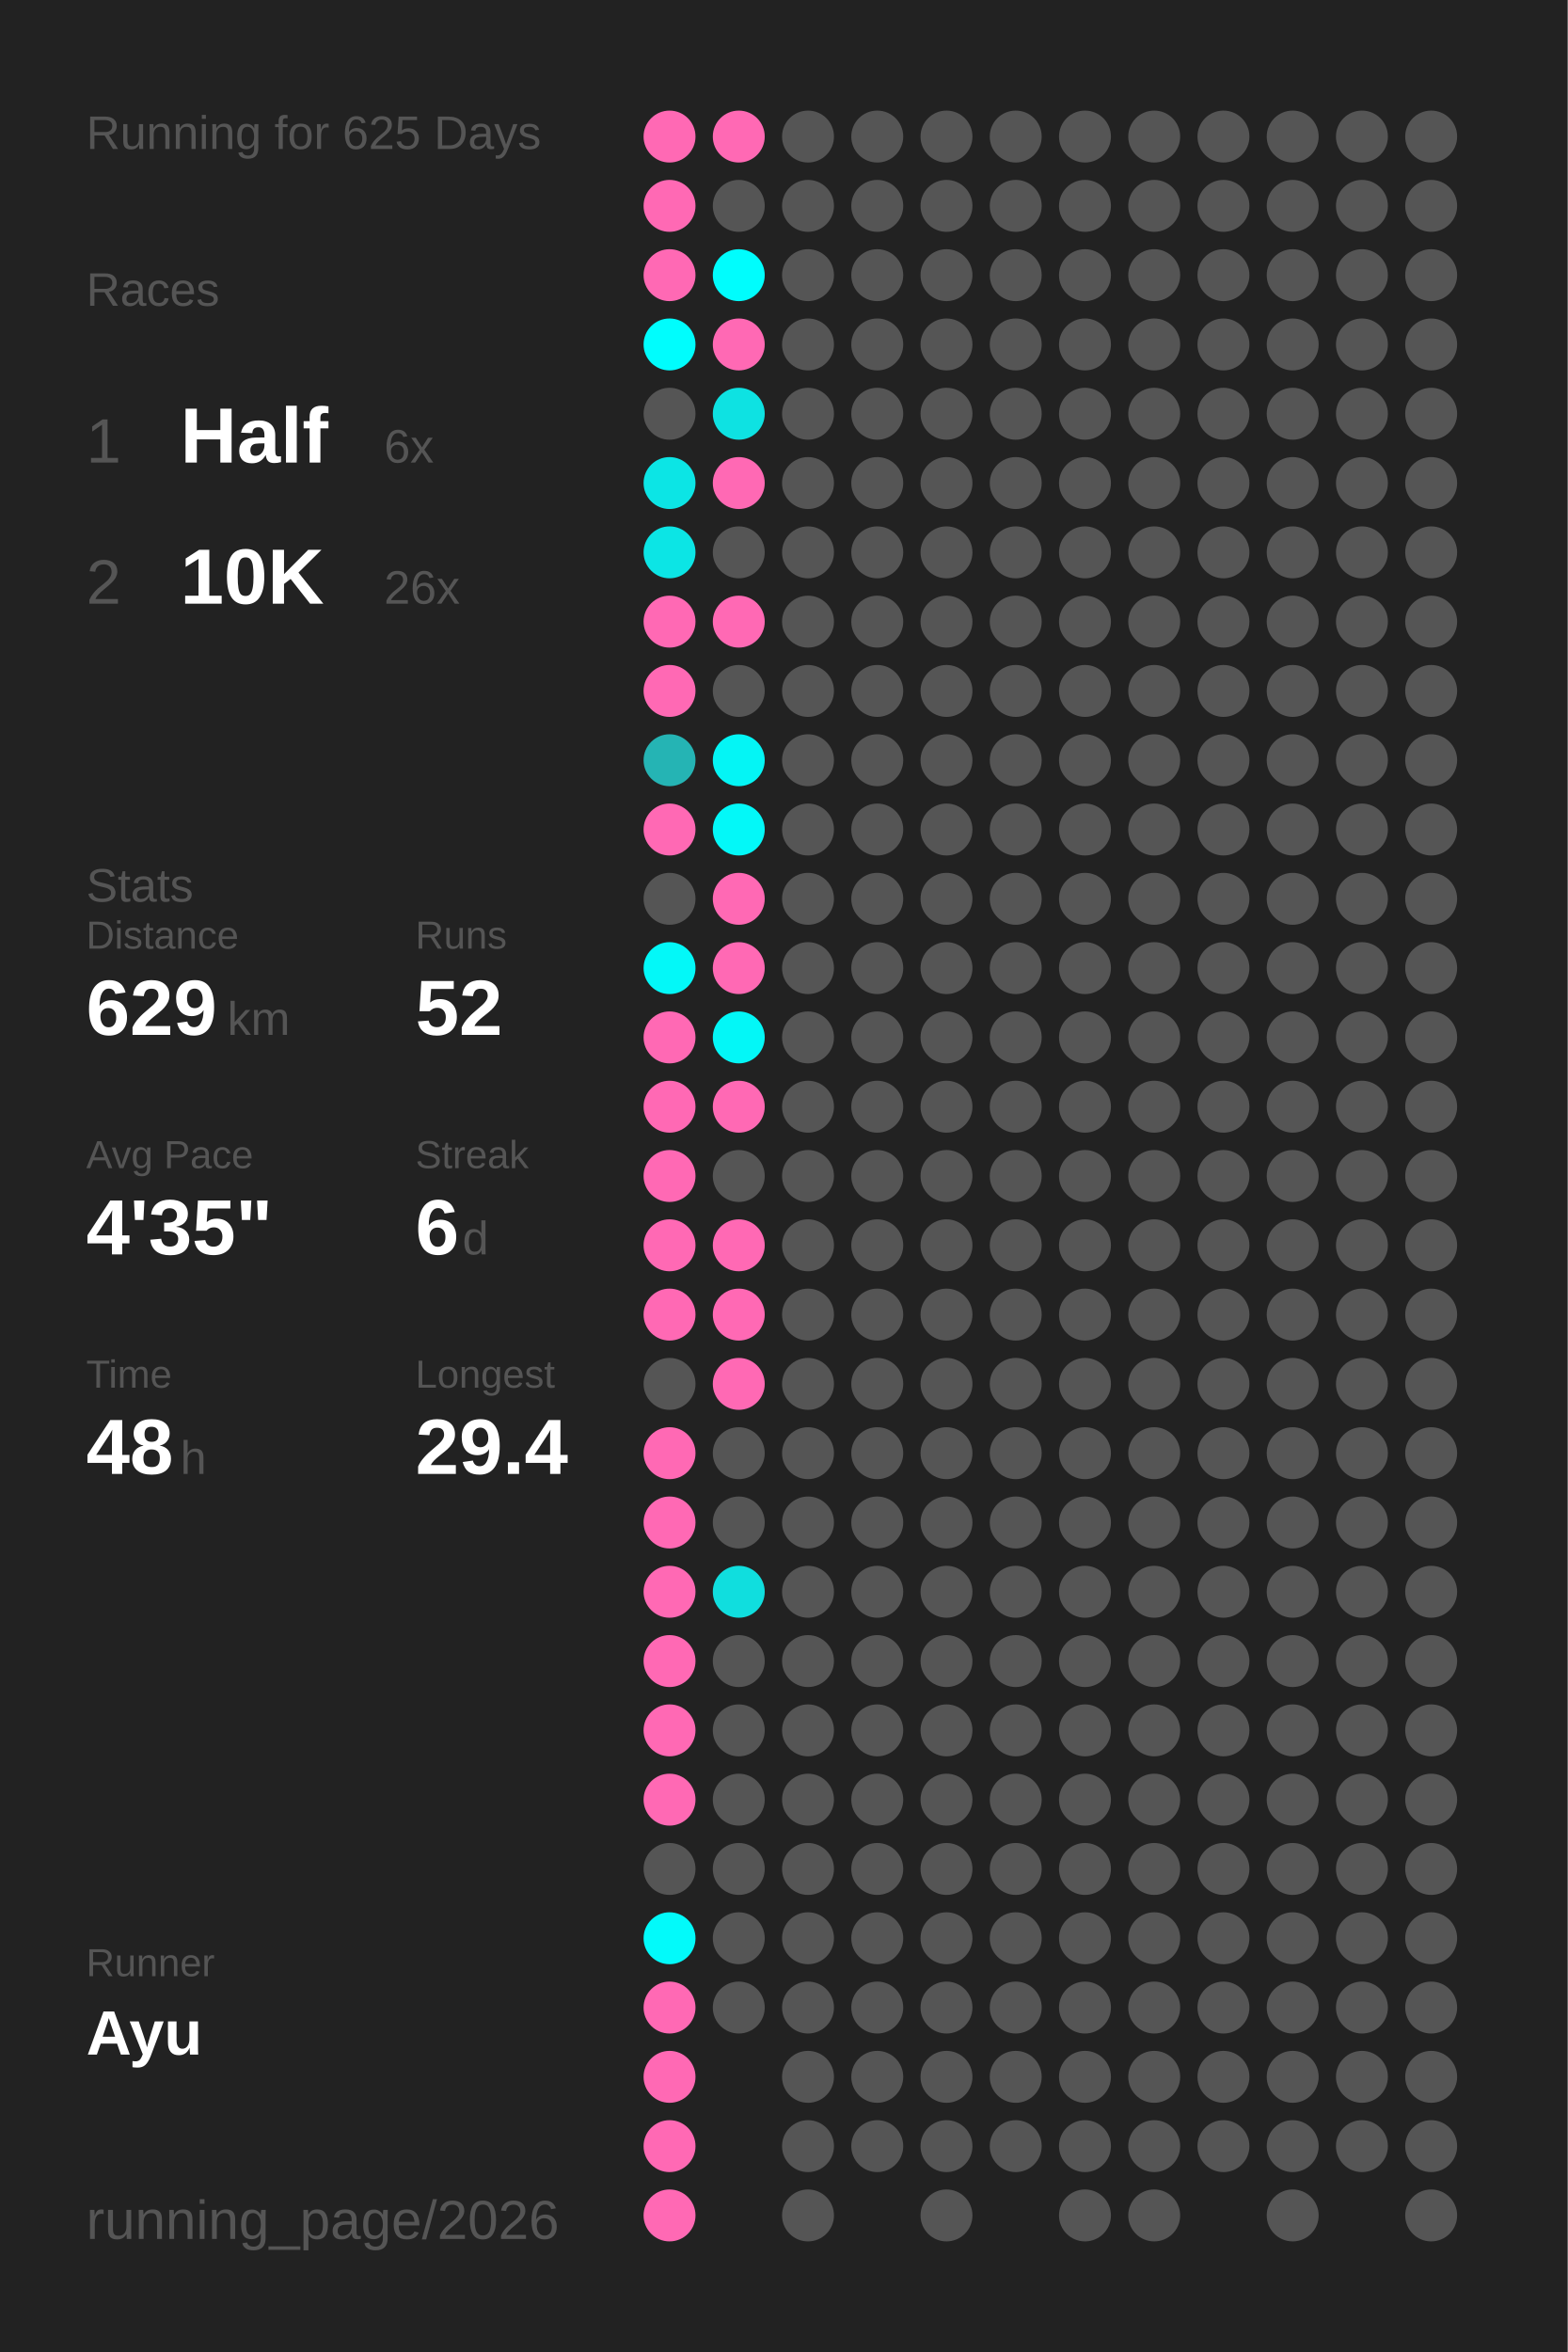
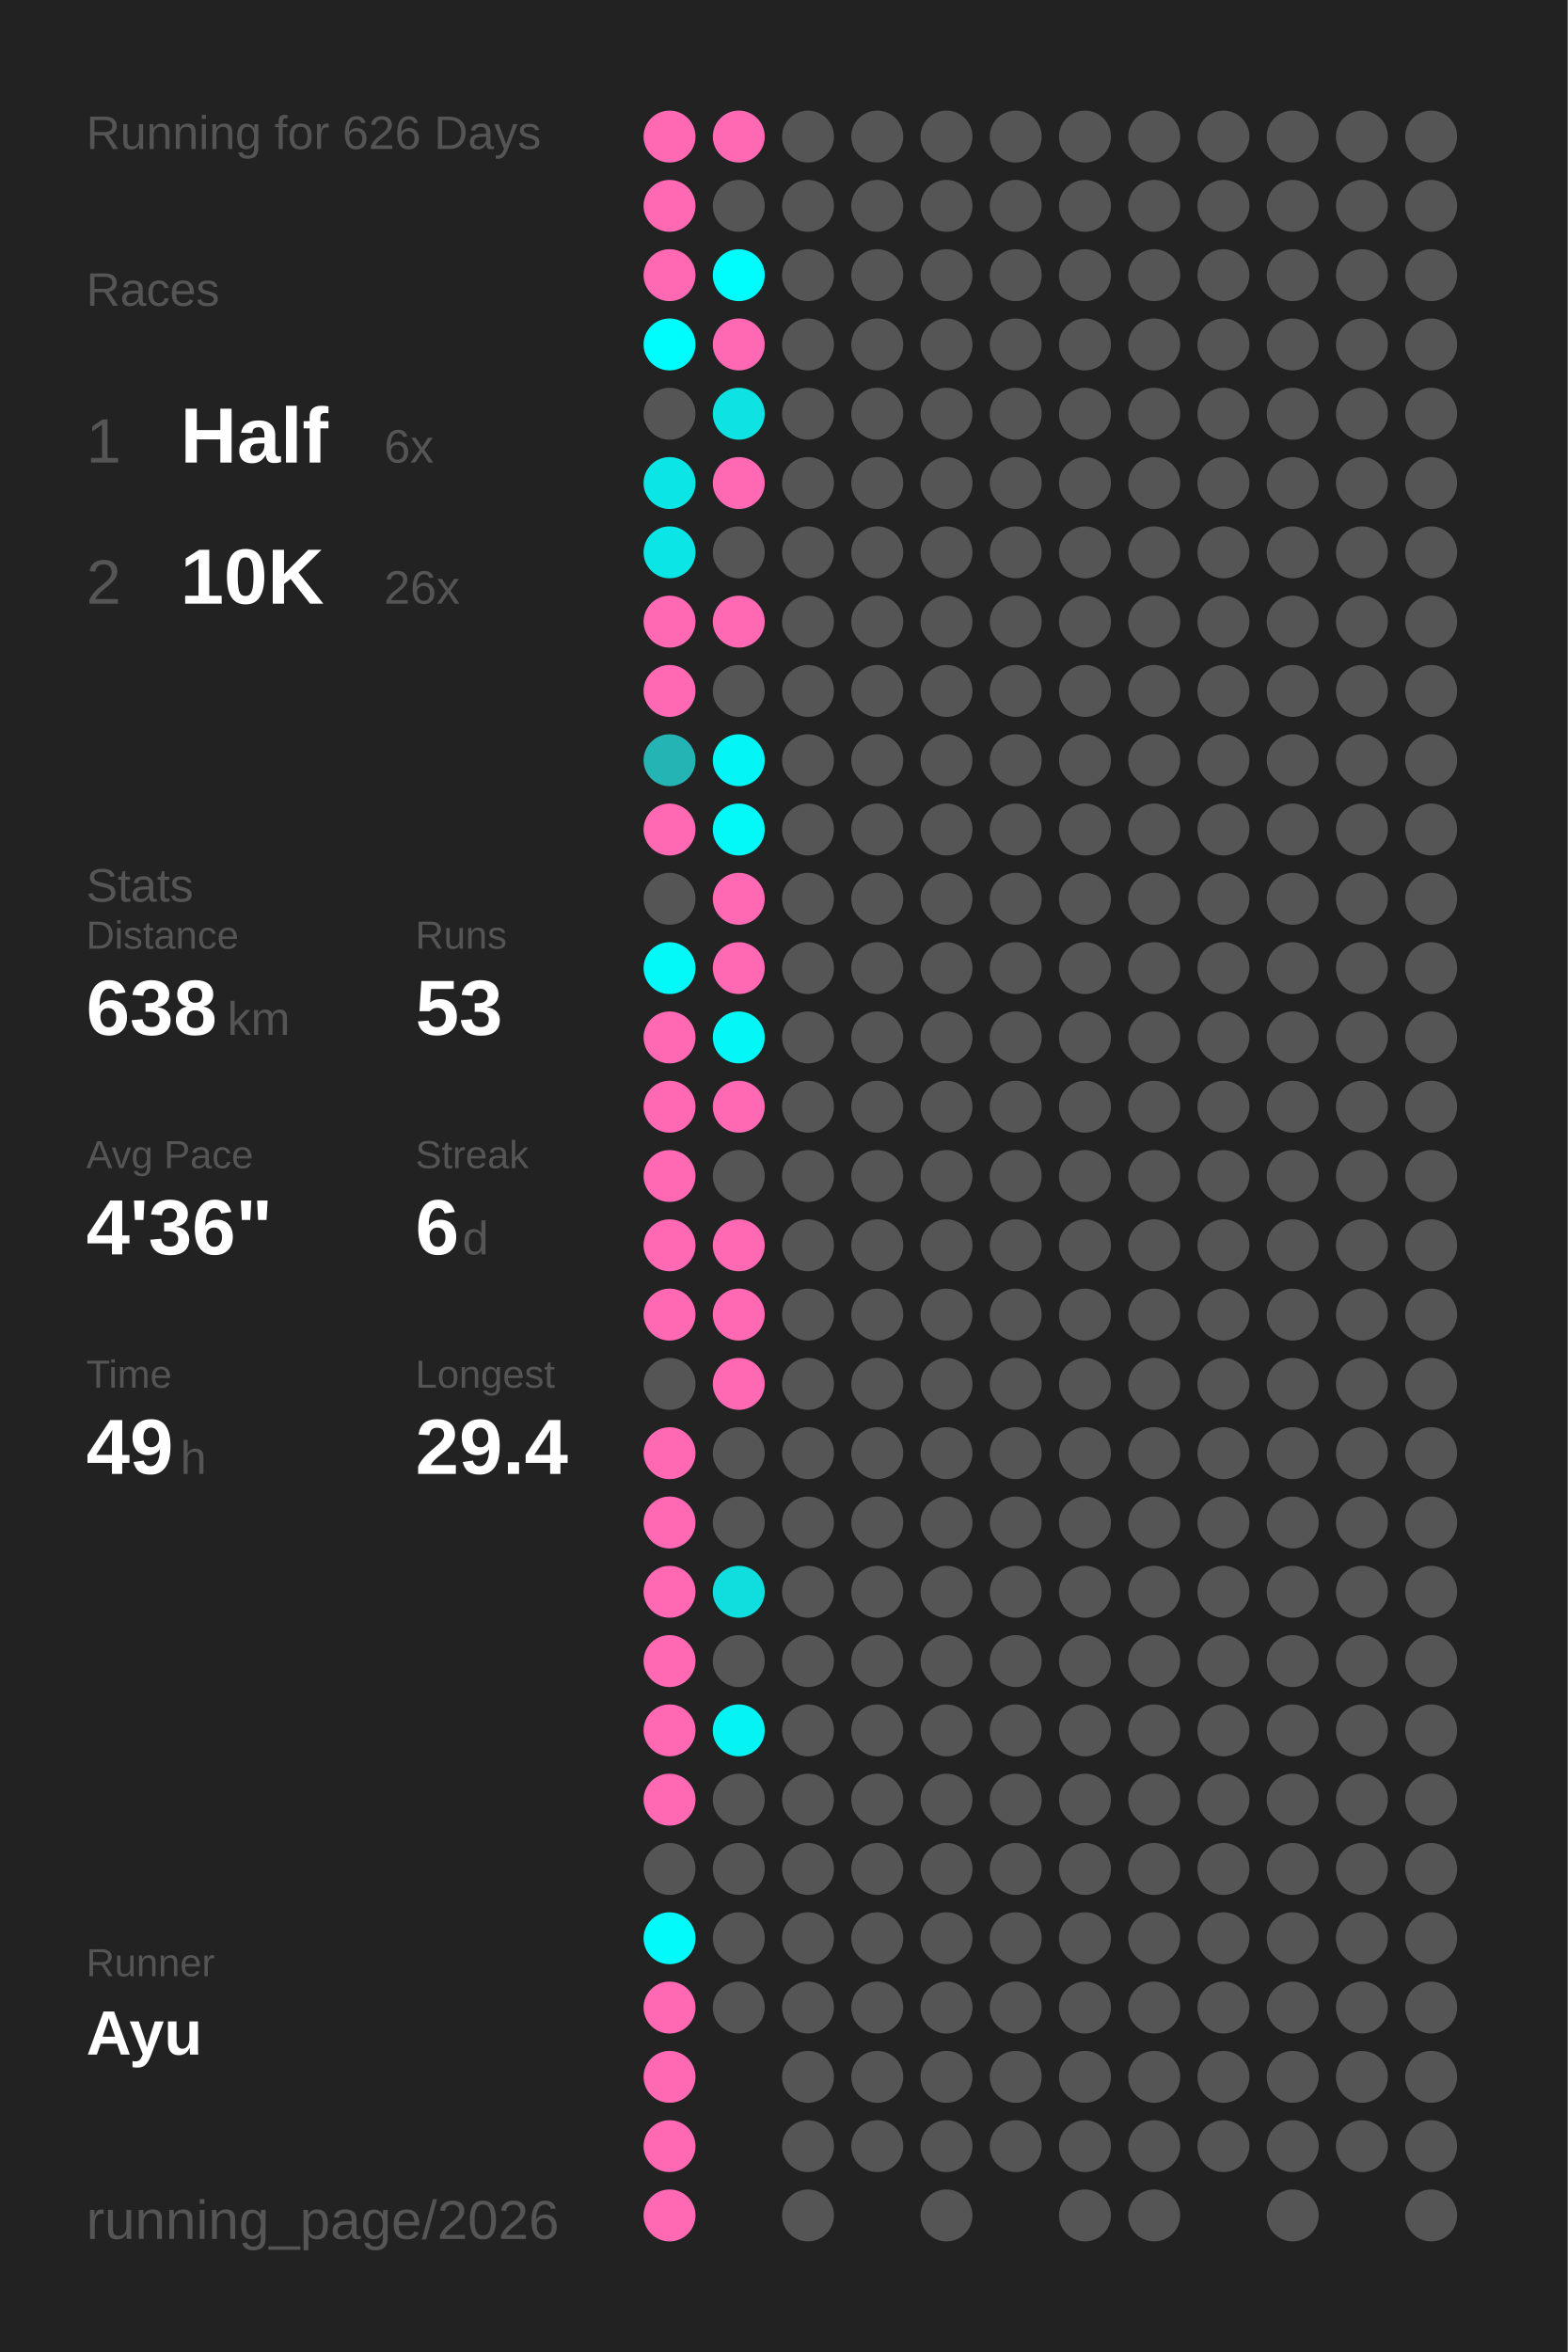
<svg xmlns="http://www.w3.org/2000/svg" baseProfile="full" height="300mm" version="1.1" viewBox="0,0,200,300" width="200mm">
  <defs />
  <rect fill="#222222" height="300" width="200" x="0" y="0" />
-   <text fill="#555555" style="font-size:6px; font-family:Arial;" x="11" y="19">Running for 625 Days</text>
+   <text fill="#555555" style="font-size:6px; font-family:Arial;" x="11" y="19">Running for 626 Days</text>
  <text fill="#555555" style="font-size:6px; font-family:Arial;" x="11" y="39">Races</text>
  <text fill="#555555" style="font-size:8px; font-family:Arial;" x="11" y="59">1</text>
  <text fill="#FFFFFF" style="font-size:10px; font-family:Arial; font-weight:bold;" x="23" y="59">Half</text>
  <text fill="#555555" style="font-size:6px; font-family:Arial;" x="49" y="59">6x</text>
  <text fill="#555555" style="font-size:8px; font-family:Arial;" x="11" y="77">2</text>
  <text fill="#FFFFFF" style="font-size:10px; font-family:Arial; font-weight:bold;" x="23" y="77">10K</text>
  <text fill="#555555" style="font-size:6px; font-family:Arial;" x="49" y="77">26x</text>
  <text fill="#555555" style="font-size:6px; font-family:Arial;" x="11" y="115">Stats</text>
  <text fill="#555555" style="font-size:5px; font-family:Arial;" x="11" y="121">Distance</text>
-   <text fill="#FFFFFF" style="font-size:10px; font-family:Arial; font-weight:bold;" x="11" y="132">629</text>
+   <text fill="#FFFFFF" style="font-size:10px; font-family:Arial; font-weight:bold;" x="11" y="132">638</text>
  <text fill="#555555" style="font-size:6px; font-family:Arial;" x="29" y="132">km</text>
  <text fill="#555555" style="font-size:5px; font-family:Arial;" x="53" y="121">Runs</text>
-   <text fill="#FFFFFF" style="font-size:10px; font-family:Arial; font-weight:bold;" x="53" y="132">52</text>
+   <text fill="#FFFFFF" style="font-size:10px; font-family:Arial; font-weight:bold;" x="53" y="132">53</text>
  <text fill="#555555" style="font-size:5px; font-family:Arial;" x="11" y="149">Avg Pace</text>
-   <text fill="#FFFFFF" style="font-size:10px; font-family:Arial; font-weight:bold;" x="11" y="160">4'35"</text>
+   <text fill="#FFFFFF" style="font-size:10px; font-family:Arial; font-weight:bold;" x="11" y="160">4'36"</text>
  <text fill="#555555" style="font-size:5px; font-family:Arial;" x="53" y="149">Streak</text>
  <text fill="#FFFFFF" style="font-size:10px; font-family:Arial; font-weight:bold;" x="53" y="160">6</text>
  <text fill="#555555" style="font-size:6px; font-family:Arial;" x="59" y="160">d</text>
  <text fill="#555555" style="font-size:5px; font-family:Arial;" x="11" y="177">Time</text>
-   <text fill="#FFFFFF" style="font-size:10px; font-family:Arial; font-weight:bold;" x="11" y="188">48</text>
+   <text fill="#FFFFFF" style="font-size:10px; font-family:Arial; font-weight:bold;" x="11" y="188">49</text>
  <text fill="#555555" style="font-size:6px; font-family:Arial;" x="23" y="188">h</text>
  <text fill="#555555" style="font-size:5px; font-family:Arial;" x="53" y="177">Longest</text>
  <text fill="#FFFFFF" style="font-size:10px; font-family:Arial; font-weight:bold;" x="53" y="188">29.4</text>
  <text fill="#555555" style="font-size:5px; font-family:Arial;" x="11" y="252.065">Runner</text>
  <text fill="#FFFFFF" style="font-size:8px; font-family:Arial; font-weight:bold;" x="11" y="262.065">Ayu</text>
  <text fill="#555555" style="font-size:7px; font-family:Arial;" x="11" y="285.581">running_page/2026</text>
  <circle cx="85.417" cy="17.419" fill="#ff69b4" r="3.312" />
  <circle cx="85.417" cy="26.258" fill="#ff69b4" r="3.312" />
  <circle cx="85.417" cy="35.097" fill="#ff69b4" r="3.312" />
  <circle cx="85.417" cy="43.935" fill="#00fdfd" r="3.312" />
  <circle cx="85.417" cy="52.774" fill="#555555" r="3.312" />
  <circle cx="85.417" cy="61.613" fill="#0ce5e5" r="3.312" />
  <circle cx="85.417" cy="70.452" fill="#0ce5e5" r="3.312" />
  <circle cx="85.417" cy="79.29" fill="#ff69b4" r="3.312" />
  <circle cx="85.417" cy="88.129" fill="#ff69b4" r="3.312" />
  <circle cx="85.417" cy="96.968" fill="#25b4b4" r="3.312" />
  <circle cx="85.417" cy="105.806" fill="#ff69b4" r="3.312" />
  <circle cx="85.417" cy="114.645" fill="#555555" r="3.312" />
  <circle cx="85.417" cy="123.484" fill="#03f8f8" r="3.312" />
  <circle cx="85.417" cy="132.323" fill="#ff69b4" r="3.312" />
  <circle cx="85.417" cy="141.161" fill="#ff69b4" r="3.312" />
  <circle cx="85.417" cy="150" fill="#ff69b4" r="3.312" />
  <circle cx="85.417" cy="158.839" fill="#ff69b4" r="3.312" />
  <circle cx="85.417" cy="167.677" fill="#ff69b4" r="3.312" />
  <circle cx="85.417" cy="176.516" fill="#555555" r="3.312" />
  <circle cx="85.417" cy="185.355" fill="#ff69b4" r="3.312" />
  <circle cx="85.417" cy="194.194" fill="#ff69b4" r="3.312" />
  <circle cx="85.417" cy="203.032" fill="#ff69b4" r="3.312" />
  <circle cx="85.417" cy="211.871" fill="#ff69b4" r="3.312" />
  <circle cx="85.417" cy="220.71" fill="#ff69b4" r="3.312" />
  <circle cx="85.417" cy="229.548" fill="#ff69b4" r="3.312" />
  <circle cx="85.417" cy="238.387" fill="#555555" r="3.312" />
  <circle cx="85.417" cy="247.226" fill="#02fafa" r="3.312" />
  <circle cx="85.417" cy="256.065" fill="#ff69b4" r="3.312" />
  <circle cx="85.417" cy="264.903" fill="#ff69b4" r="3.312" />
  <circle cx="85.417" cy="273.742" fill="#ff69b4" r="3.312" />
  <circle cx="85.417" cy="282.581" fill="#ff69b4" r="3.312" />
  <circle cx="94.25" cy="17.419" fill="#ff69b4" r="3.312" />
  <circle cx="94.25" cy="26.258" fill="#555555" r="3.312" />
  <circle cx="94.25" cy="35.097" fill="#00fdfd" r="3.312" />
  <circle cx="94.25" cy="43.935" fill="#ff69b4" r="3.312" />
  <circle cx="94.25" cy="52.774" fill="#0ee2e2" r="3.312" />
  <circle cx="94.25" cy="61.613" fill="#ff69b4" r="3.312" />
  <circle cx="94.25" cy="70.452" fill="#555555" r="3.312" />
  <circle cx="94.25" cy="79.29" fill="#ff69b4" r="3.312" />
  <circle cx="94.25" cy="88.129" fill="#555555" r="3.312" />
  <circle cx="94.25" cy="96.968" fill="#04f5f5" r="3.312" />
  <circle cx="94.25" cy="105.806" fill="#03f8f8" r="3.312" />
  <circle cx="94.25" cy="114.645" fill="#ff69b4" r="3.312" />
  <circle cx="94.25" cy="123.484" fill="#ff69b4" r="3.312" />
  <circle cx="94.25" cy="132.323" fill="#03f7f7" r="3.312" />
  <circle cx="94.25" cy="141.161" fill="#ff69b4" r="3.312" />
  <circle cx="94.25" cy="150" fill="#555555" r="3.312" />
  <circle cx="94.25" cy="158.839" fill="#ff69b4" r="3.312" />
  <circle cx="94.25" cy="167.677" fill="#ff69b4" r="3.312" />
  <circle cx="94.25" cy="176.516" fill="#ff69b4" r="3.312" />
  <circle cx="94.25" cy="185.355" fill="#555555" r="3.312" />
  <circle cx="94.25" cy="194.194" fill="#555555" r="3.312" />
  <circle cx="94.25" cy="203.032" fill="#10dede" r="3.312" />
  <circle cx="94.25" cy="211.871" fill="#555555" r="3.312" />
-   <circle cx="94.25" cy="220.71" fill="#555555" r="3.312" />
+   <circle cx="94.25" cy="220.71" fill="#05f3f3" r="3.312" />
  <circle cx="94.25" cy="229.548" fill="#555555" r="3.312" />
  <circle cx="94.25" cy="238.387" fill="#555555" r="3.312" />
  <circle cx="94.25" cy="247.226" fill="#555555" r="3.312" />
  <circle cx="94.25" cy="256.065" fill="#555555" r="3.312" />
  <circle cx="103.083" cy="17.419" fill="#555555" r="3.312" />
  <circle cx="103.083" cy="26.258" fill="#555555" r="3.312" />
  <circle cx="103.083" cy="35.097" fill="#555555" r="3.312" />
  <circle cx="103.083" cy="43.935" fill="#555555" r="3.312" />
  <circle cx="103.083" cy="52.774" fill="#555555" r="3.312" />
  <circle cx="103.083" cy="61.613" fill="#555555" r="3.312" />
  <circle cx="103.083" cy="70.452" fill="#555555" r="3.312" />
  <circle cx="103.083" cy="79.29" fill="#555555" r="3.312" />
  <circle cx="103.083" cy="88.129" fill="#555555" r="3.312" />
  <circle cx="103.083" cy="96.968" fill="#555555" r="3.312" />
  <circle cx="103.083" cy="105.806" fill="#555555" r="3.312" />
  <circle cx="103.083" cy="114.645" fill="#555555" r="3.312" />
  <circle cx="103.083" cy="123.484" fill="#555555" r="3.312" />
  <circle cx="103.083" cy="132.323" fill="#555555" r="3.312" />
  <circle cx="103.083" cy="141.161" fill="#555555" r="3.312" />
  <circle cx="103.083" cy="150" fill="#555555" r="3.312" />
  <circle cx="103.083" cy="158.839" fill="#555555" r="3.312" />
  <circle cx="103.083" cy="167.677" fill="#555555" r="3.312" />
  <circle cx="103.083" cy="176.516" fill="#555555" r="3.312" />
  <circle cx="103.083" cy="185.355" fill="#555555" r="3.312" />
  <circle cx="103.083" cy="194.194" fill="#555555" r="3.312" />
  <circle cx="103.083" cy="203.032" fill="#555555" r="3.312" />
  <circle cx="103.083" cy="211.871" fill="#555555" r="3.312" />
  <circle cx="103.083" cy="220.71" fill="#555555" r="3.312" />
  <circle cx="103.083" cy="229.548" fill="#555555" r="3.312" />
  <circle cx="103.083" cy="238.387" fill="#555555" r="3.312" />
  <circle cx="103.083" cy="247.226" fill="#555555" r="3.312" />
  <circle cx="103.083" cy="256.065" fill="#555555" r="3.312" />
  <circle cx="103.083" cy="264.903" fill="#555555" r="3.312" />
  <circle cx="103.083" cy="273.742" fill="#555555" r="3.312" />
  <circle cx="103.083" cy="282.581" fill="#555555" r="3.312" />
  <circle cx="111.917" cy="17.419" fill="#555555" r="3.312" />
  <circle cx="111.917" cy="26.258" fill="#555555" r="3.312" />
  <circle cx="111.917" cy="35.097" fill="#555555" r="3.312" />
  <circle cx="111.917" cy="43.935" fill="#555555" r="3.312" />
  <circle cx="111.917" cy="52.774" fill="#555555" r="3.312" />
  <circle cx="111.917" cy="61.613" fill="#555555" r="3.312" />
  <circle cx="111.917" cy="70.452" fill="#555555" r="3.312" />
  <circle cx="111.917" cy="79.29" fill="#555555" r="3.312" />
  <circle cx="111.917" cy="88.129" fill="#555555" r="3.312" />
  <circle cx="111.917" cy="96.968" fill="#555555" r="3.312" />
  <circle cx="111.917" cy="105.806" fill="#555555" r="3.312" />
  <circle cx="111.917" cy="114.645" fill="#555555" r="3.312" />
  <circle cx="111.917" cy="123.484" fill="#555555" r="3.312" />
  <circle cx="111.917" cy="132.323" fill="#555555" r="3.312" />
  <circle cx="111.917" cy="141.161" fill="#555555" r="3.312" />
  <circle cx="111.917" cy="150" fill="#555555" r="3.312" />
  <circle cx="111.917" cy="158.839" fill="#555555" r="3.312" />
  <circle cx="111.917" cy="167.677" fill="#555555" r="3.312" />
  <circle cx="111.917" cy="176.516" fill="#555555" r="3.312" />
  <circle cx="111.917" cy="185.355" fill="#555555" r="3.312" />
  <circle cx="111.917" cy="194.194" fill="#555555" r="3.312" />
  <circle cx="111.917" cy="203.032" fill="#555555" r="3.312" />
  <circle cx="111.917" cy="211.871" fill="#555555" r="3.312" />
  <circle cx="111.917" cy="220.71" fill="#555555" r="3.312" />
  <circle cx="111.917" cy="229.548" fill="#555555" r="3.312" />
  <circle cx="111.917" cy="238.387" fill="#555555" r="3.312" />
  <circle cx="111.917" cy="247.226" fill="#555555" r="3.312" />
  <circle cx="111.917" cy="256.065" fill="#555555" r="3.312" />
  <circle cx="111.917" cy="264.903" fill="#555555" r="3.312" />
  <circle cx="111.917" cy="273.742" fill="#555555" r="3.312" />
  <circle cx="120.75" cy="17.419" fill="#555555" r="3.312" />
  <circle cx="120.75" cy="26.258" fill="#555555" r="3.312" />
  <circle cx="120.75" cy="35.097" fill="#555555" r="3.312" />
  <circle cx="120.75" cy="43.935" fill="#555555" r="3.312" />
  <circle cx="120.75" cy="52.774" fill="#555555" r="3.312" />
  <circle cx="120.75" cy="61.613" fill="#555555" r="3.312" />
  <circle cx="120.75" cy="70.452" fill="#555555" r="3.312" />
  <circle cx="120.75" cy="79.29" fill="#555555" r="3.312" />
  <circle cx="120.75" cy="88.129" fill="#555555" r="3.312" />
  <circle cx="120.75" cy="96.968" fill="#555555" r="3.312" />
  <circle cx="120.75" cy="105.806" fill="#555555" r="3.312" />
  <circle cx="120.75" cy="114.645" fill="#555555" r="3.312" />
  <circle cx="120.75" cy="123.484" fill="#555555" r="3.312" />
  <circle cx="120.75" cy="132.323" fill="#555555" r="3.312" />
  <circle cx="120.75" cy="141.161" fill="#555555" r="3.312" />
  <circle cx="120.75" cy="150" fill="#555555" r="3.312" />
  <circle cx="120.75" cy="158.839" fill="#555555" r="3.312" />
  <circle cx="120.75" cy="167.677" fill="#555555" r="3.312" />
  <circle cx="120.75" cy="176.516" fill="#555555" r="3.312" />
  <circle cx="120.75" cy="185.355" fill="#555555" r="3.312" />
  <circle cx="120.75" cy="194.194" fill="#555555" r="3.312" />
  <circle cx="120.75" cy="203.032" fill="#555555" r="3.312" />
  <circle cx="120.75" cy="211.871" fill="#555555" r="3.312" />
  <circle cx="120.75" cy="220.71" fill="#555555" r="3.312" />
  <circle cx="120.75" cy="229.548" fill="#555555" r="3.312" />
  <circle cx="120.75" cy="238.387" fill="#555555" r="3.312" />
  <circle cx="120.75" cy="247.226" fill="#555555" r="3.312" />
  <circle cx="120.75" cy="256.065" fill="#555555" r="3.312" />
  <circle cx="120.75" cy="264.903" fill="#555555" r="3.312" />
  <circle cx="120.75" cy="273.742" fill="#555555" r="3.312" />
  <circle cx="120.75" cy="282.581" fill="#555555" r="3.312" />
  <circle cx="129.583" cy="17.419" fill="#555555" r="3.312" />
  <circle cx="129.583" cy="26.258" fill="#555555" r="3.312" />
  <circle cx="129.583" cy="35.097" fill="#555555" r="3.312" />
  <circle cx="129.583" cy="43.935" fill="#555555" r="3.312" />
  <circle cx="129.583" cy="52.774" fill="#555555" r="3.312" />
  <circle cx="129.583" cy="61.613" fill="#555555" r="3.312" />
  <circle cx="129.583" cy="70.452" fill="#555555" r="3.312" />
  <circle cx="129.583" cy="79.29" fill="#555555" r="3.312" />
  <circle cx="129.583" cy="88.129" fill="#555555" r="3.312" />
  <circle cx="129.583" cy="96.968" fill="#555555" r="3.312" />
  <circle cx="129.583" cy="105.806" fill="#555555" r="3.312" />
  <circle cx="129.583" cy="114.645" fill="#555555" r="3.312" />
  <circle cx="129.583" cy="123.484" fill="#555555" r="3.312" />
  <circle cx="129.583" cy="132.323" fill="#555555" r="3.312" />
  <circle cx="129.583" cy="141.161" fill="#555555" r="3.312" />
  <circle cx="129.583" cy="150" fill="#555555" r="3.312" />
  <circle cx="129.583" cy="158.839" fill="#555555" r="3.312" />
  <circle cx="129.583" cy="167.677" fill="#555555" r="3.312" />
  <circle cx="129.583" cy="176.516" fill="#555555" r="3.312" />
  <circle cx="129.583" cy="185.355" fill="#555555" r="3.312" />
  <circle cx="129.583" cy="194.194" fill="#555555" r="3.312" />
  <circle cx="129.583" cy="203.032" fill="#555555" r="3.312" />
  <circle cx="129.583" cy="211.871" fill="#555555" r="3.312" />
  <circle cx="129.583" cy="220.71" fill="#555555" r="3.312" />
  <circle cx="129.583" cy="229.548" fill="#555555" r="3.312" />
  <circle cx="129.583" cy="238.387" fill="#555555" r="3.312" />
  <circle cx="129.583" cy="247.226" fill="#555555" r="3.312" />
  <circle cx="129.583" cy="256.065" fill="#555555" r="3.312" />
  <circle cx="129.583" cy="264.903" fill="#555555" r="3.312" />
  <circle cx="129.583" cy="273.742" fill="#555555" r="3.312" />
  <circle cx="138.417" cy="17.419" fill="#555555" r="3.312" />
  <circle cx="138.417" cy="26.258" fill="#555555" r="3.312" />
  <circle cx="138.417" cy="35.097" fill="#555555" r="3.312" />
  <circle cx="138.417" cy="43.935" fill="#555555" r="3.312" />
  <circle cx="138.417" cy="52.774" fill="#555555" r="3.312" />
  <circle cx="138.417" cy="61.613" fill="#555555" r="3.312" />
  <circle cx="138.417" cy="70.452" fill="#555555" r="3.312" />
  <circle cx="138.417" cy="79.29" fill="#555555" r="3.312" />
  <circle cx="138.417" cy="88.129" fill="#555555" r="3.312" />
  <circle cx="138.417" cy="96.968" fill="#555555" r="3.312" />
  <circle cx="138.417" cy="105.806" fill="#555555" r="3.312" />
  <circle cx="138.417" cy="114.645" fill="#555555" r="3.312" />
  <circle cx="138.417" cy="123.484" fill="#555555" r="3.312" />
  <circle cx="138.417" cy="132.323" fill="#555555" r="3.312" />
  <circle cx="138.417" cy="141.161" fill="#555555" r="3.312" />
  <circle cx="138.417" cy="150" fill="#555555" r="3.312" />
  <circle cx="138.417" cy="158.839" fill="#555555" r="3.312" />
  <circle cx="138.417" cy="167.677" fill="#555555" r="3.312" />
  <circle cx="138.417" cy="176.516" fill="#555555" r="3.312" />
  <circle cx="138.417" cy="185.355" fill="#555555" r="3.312" />
  <circle cx="138.417" cy="194.194" fill="#555555" r="3.312" />
  <circle cx="138.417" cy="203.032" fill="#555555" r="3.312" />
  <circle cx="138.417" cy="211.871" fill="#555555" r="3.312" />
  <circle cx="138.417" cy="220.71" fill="#555555" r="3.312" />
  <circle cx="138.417" cy="229.548" fill="#555555" r="3.312" />
  <circle cx="138.417" cy="238.387" fill="#555555" r="3.312" />
  <circle cx="138.417" cy="247.226" fill="#555555" r="3.312" />
  <circle cx="138.417" cy="256.065" fill="#555555" r="3.312" />
  <circle cx="138.417" cy="264.903" fill="#555555" r="3.312" />
  <circle cx="138.417" cy="273.742" fill="#555555" r="3.312" />
  <circle cx="138.417" cy="282.581" fill="#555555" r="3.312" />
  <circle cx="147.25" cy="17.419" fill="#555555" r="3.312" />
  <circle cx="147.25" cy="26.258" fill="#555555" r="3.312" />
  <circle cx="147.25" cy="35.097" fill="#555555" r="3.312" />
  <circle cx="147.25" cy="43.935" fill="#555555" r="3.312" />
  <circle cx="147.25" cy="52.774" fill="#555555" r="3.312" />
  <circle cx="147.25" cy="61.613" fill="#555555" r="3.312" />
  <circle cx="147.25" cy="70.452" fill="#555555" r="3.312" />
  <circle cx="147.25" cy="79.29" fill="#555555" r="3.312" />
  <circle cx="147.25" cy="88.129" fill="#555555" r="3.312" />
  <circle cx="147.25" cy="96.968" fill="#555555" r="3.312" />
  <circle cx="147.25" cy="105.806" fill="#555555" r="3.312" />
  <circle cx="147.25" cy="114.645" fill="#555555" r="3.312" />
  <circle cx="147.25" cy="123.484" fill="#555555" r="3.312" />
  <circle cx="147.25" cy="132.323" fill="#555555" r="3.312" />
  <circle cx="147.25" cy="141.161" fill="#555555" r="3.312" />
  <circle cx="147.25" cy="150" fill="#555555" r="3.312" />
  <circle cx="147.25" cy="158.839" fill="#555555" r="3.312" />
  <circle cx="147.25" cy="167.677" fill="#555555" r="3.312" />
  <circle cx="147.25" cy="176.516" fill="#555555" r="3.312" />
  <circle cx="147.25" cy="185.355" fill="#555555" r="3.312" />
  <circle cx="147.25" cy="194.194" fill="#555555" r="3.312" />
  <circle cx="147.25" cy="203.032" fill="#555555" r="3.312" />
  <circle cx="147.25" cy="211.871" fill="#555555" r="3.312" />
  <circle cx="147.25" cy="220.71" fill="#555555" r="3.312" />
  <circle cx="147.25" cy="229.548" fill="#555555" r="3.312" />
  <circle cx="147.25" cy="238.387" fill="#555555" r="3.312" />
  <circle cx="147.25" cy="247.226" fill="#555555" r="3.312" />
  <circle cx="147.25" cy="256.065" fill="#555555" r="3.312" />
  <circle cx="147.25" cy="264.903" fill="#555555" r="3.312" />
  <circle cx="147.25" cy="273.742" fill="#555555" r="3.312" />
  <circle cx="147.25" cy="282.581" fill="#555555" r="3.312" />
  <circle cx="156.083" cy="17.419" fill="#555555" r="3.312" />
  <circle cx="156.083" cy="26.258" fill="#555555" r="3.312" />
  <circle cx="156.083" cy="35.097" fill="#555555" r="3.312" />
  <circle cx="156.083" cy="43.935" fill="#555555" r="3.312" />
  <circle cx="156.083" cy="52.774" fill="#555555" r="3.312" />
  <circle cx="156.083" cy="61.613" fill="#555555" r="3.312" />
  <circle cx="156.083" cy="70.452" fill="#555555" r="3.312" />
  <circle cx="156.083" cy="79.29" fill="#555555" r="3.312" />
  <circle cx="156.083" cy="88.129" fill="#555555" r="3.312" />
  <circle cx="156.083" cy="96.968" fill="#555555" r="3.312" />
  <circle cx="156.083" cy="105.806" fill="#555555" r="3.312" />
  <circle cx="156.083" cy="114.645" fill="#555555" r="3.312" />
  <circle cx="156.083" cy="123.484" fill="#555555" r="3.312" />
  <circle cx="156.083" cy="132.323" fill="#555555" r="3.312" />
  <circle cx="156.083" cy="141.161" fill="#555555" r="3.312" />
  <circle cx="156.083" cy="150" fill="#555555" r="3.312" />
  <circle cx="156.083" cy="158.839" fill="#555555" r="3.312" />
  <circle cx="156.083" cy="167.677" fill="#555555" r="3.312" />
  <circle cx="156.083" cy="176.516" fill="#555555" r="3.312" />
  <circle cx="156.083" cy="185.355" fill="#555555" r="3.312" />
  <circle cx="156.083" cy="194.194" fill="#555555" r="3.312" />
  <circle cx="156.083" cy="203.032" fill="#555555" r="3.312" />
  <circle cx="156.083" cy="211.871" fill="#555555" r="3.312" />
  <circle cx="156.083" cy="220.71" fill="#555555" r="3.312" />
  <circle cx="156.083" cy="229.548" fill="#555555" r="3.312" />
  <circle cx="156.083" cy="238.387" fill="#555555" r="3.312" />
  <circle cx="156.083" cy="247.226" fill="#555555" r="3.312" />
  <circle cx="156.083" cy="256.065" fill="#555555" r="3.312" />
  <circle cx="156.083" cy="264.903" fill="#555555" r="3.312" />
  <circle cx="156.083" cy="273.742" fill="#555555" r="3.312" />
  <circle cx="164.917" cy="17.419" fill="#555555" r="3.312" />
  <circle cx="164.917" cy="26.258" fill="#555555" r="3.312" />
  <circle cx="164.917" cy="35.097" fill="#555555" r="3.312" />
  <circle cx="164.917" cy="43.935" fill="#555555" r="3.312" />
  <circle cx="164.917" cy="52.774" fill="#555555" r="3.312" />
  <circle cx="164.917" cy="61.613" fill="#555555" r="3.312" />
  <circle cx="164.917" cy="70.452" fill="#555555" r="3.312" />
  <circle cx="164.917" cy="79.29" fill="#555555" r="3.312" />
  <circle cx="164.917" cy="88.129" fill="#555555" r="3.312" />
  <circle cx="164.917" cy="96.968" fill="#555555" r="3.312" />
  <circle cx="164.917" cy="105.806" fill="#555555" r="3.312" />
  <circle cx="164.917" cy="114.645" fill="#555555" r="3.312" />
  <circle cx="164.917" cy="123.484" fill="#555555" r="3.312" />
  <circle cx="164.917" cy="132.323" fill="#555555" r="3.312" />
  <circle cx="164.917" cy="141.161" fill="#555555" r="3.312" />
  <circle cx="164.917" cy="150" fill="#555555" r="3.312" />
  <circle cx="164.917" cy="158.839" fill="#555555" r="3.312" />
  <circle cx="164.917" cy="167.677" fill="#555555" r="3.312" />
  <circle cx="164.917" cy="176.516" fill="#555555" r="3.312" />
  <circle cx="164.917" cy="185.355" fill="#555555" r="3.312" />
  <circle cx="164.917" cy="194.194" fill="#555555" r="3.312" />
  <circle cx="164.917" cy="203.032" fill="#555555" r="3.312" />
  <circle cx="164.917" cy="211.871" fill="#555555" r="3.312" />
  <circle cx="164.917" cy="220.71" fill="#555555" r="3.312" />
  <circle cx="164.917" cy="229.548" fill="#555555" r="3.312" />
  <circle cx="164.917" cy="238.387" fill="#555555" r="3.312" />
  <circle cx="164.917" cy="247.226" fill="#555555" r="3.312" />
  <circle cx="164.917" cy="256.065" fill="#555555" r="3.312" />
  <circle cx="164.917" cy="264.903" fill="#555555" r="3.312" />
  <circle cx="164.917" cy="273.742" fill="#555555" r="3.312" />
  <circle cx="164.917" cy="282.581" fill="#555555" r="3.312" />
  <circle cx="173.75" cy="17.419" fill="#555555" r="3.312" />
  <circle cx="173.75" cy="26.258" fill="#555555" r="3.312" />
  <circle cx="173.75" cy="35.097" fill="#555555" r="3.312" />
  <circle cx="173.75" cy="43.935" fill="#555555" r="3.312" />
  <circle cx="173.75" cy="52.774" fill="#555555" r="3.312" />
  <circle cx="173.75" cy="61.613" fill="#555555" r="3.312" />
  <circle cx="173.75" cy="70.452" fill="#555555" r="3.312" />
  <circle cx="173.75" cy="79.29" fill="#555555" r="3.312" />
  <circle cx="173.75" cy="88.129" fill="#555555" r="3.312" />
  <circle cx="173.75" cy="96.968" fill="#555555" r="3.312" />
  <circle cx="173.75" cy="105.806" fill="#555555" r="3.312" />
  <circle cx="173.75" cy="114.645" fill="#555555" r="3.312" />
  <circle cx="173.75" cy="123.484" fill="#555555" r="3.312" />
  <circle cx="173.75" cy="132.323" fill="#555555" r="3.312" />
  <circle cx="173.75" cy="141.161" fill="#555555" r="3.312" />
  <circle cx="173.75" cy="150" fill="#555555" r="3.312" />
  <circle cx="173.75" cy="158.839" fill="#555555" r="3.312" />
  <circle cx="173.75" cy="167.677" fill="#555555" r="3.312" />
  <circle cx="173.75" cy="176.516" fill="#555555" r="3.312" />
  <circle cx="173.75" cy="185.355" fill="#555555" r="3.312" />
  <circle cx="173.75" cy="194.194" fill="#555555" r="3.312" />
  <circle cx="173.75" cy="203.032" fill="#555555" r="3.312" />
  <circle cx="173.75" cy="211.871" fill="#555555" r="3.312" />
  <circle cx="173.75" cy="220.71" fill="#555555" r="3.312" />
  <circle cx="173.75" cy="229.548" fill="#555555" r="3.312" />
  <circle cx="173.75" cy="238.387" fill="#555555" r="3.312" />
  <circle cx="173.75" cy="247.226" fill="#555555" r="3.312" />
  <circle cx="173.75" cy="256.065" fill="#555555" r="3.312" />
  <circle cx="173.75" cy="264.903" fill="#555555" r="3.312" />
  <circle cx="173.75" cy="273.742" fill="#555555" r="3.312" />
  <circle cx="182.583" cy="17.419" fill="#555555" r="3.312" />
  <circle cx="182.583" cy="26.258" fill="#555555" r="3.312" />
  <circle cx="182.583" cy="35.097" fill="#555555" r="3.312" />
  <circle cx="182.583" cy="43.935" fill="#555555" r="3.312" />
  <circle cx="182.583" cy="52.774" fill="#555555" r="3.312" />
  <circle cx="182.583" cy="61.613" fill="#555555" r="3.312" />
  <circle cx="182.583" cy="70.452" fill="#555555" r="3.312" />
  <circle cx="182.583" cy="79.29" fill="#555555" r="3.312" />
  <circle cx="182.583" cy="88.129" fill="#555555" r="3.312" />
  <circle cx="182.583" cy="96.968" fill="#555555" r="3.312" />
  <circle cx="182.583" cy="105.806" fill="#555555" r="3.312" />
  <circle cx="182.583" cy="114.645" fill="#555555" r="3.312" />
  <circle cx="182.583" cy="123.484" fill="#555555" r="3.312" />
  <circle cx="182.583" cy="132.323" fill="#555555" r="3.312" />
  <circle cx="182.583" cy="141.161" fill="#555555" r="3.312" />
  <circle cx="182.583" cy="150" fill="#555555" r="3.312" />
  <circle cx="182.583" cy="158.839" fill="#555555" r="3.312" />
  <circle cx="182.583" cy="167.677" fill="#555555" r="3.312" />
  <circle cx="182.583" cy="176.516" fill="#555555" r="3.312" />
  <circle cx="182.583" cy="185.355" fill="#555555" r="3.312" />
  <circle cx="182.583" cy="194.194" fill="#555555" r="3.312" />
  <circle cx="182.583" cy="203.032" fill="#555555" r="3.312" />
  <circle cx="182.583" cy="211.871" fill="#555555" r="3.312" />
  <circle cx="182.583" cy="220.71" fill="#555555" r="3.312" />
  <circle cx="182.583" cy="229.548" fill="#555555" r="3.312" />
  <circle cx="182.583" cy="238.387" fill="#555555" r="3.312" />
  <circle cx="182.583" cy="247.226" fill="#555555" r="3.312" />
  <circle cx="182.583" cy="256.065" fill="#555555" r="3.312" />
  <circle cx="182.583" cy="264.903" fill="#555555" r="3.312" />
  <circle cx="182.583" cy="273.742" fill="#555555" r="3.312" />
  <circle cx="182.583" cy="282.581" fill="#555555" r="3.312" />
</svg>
